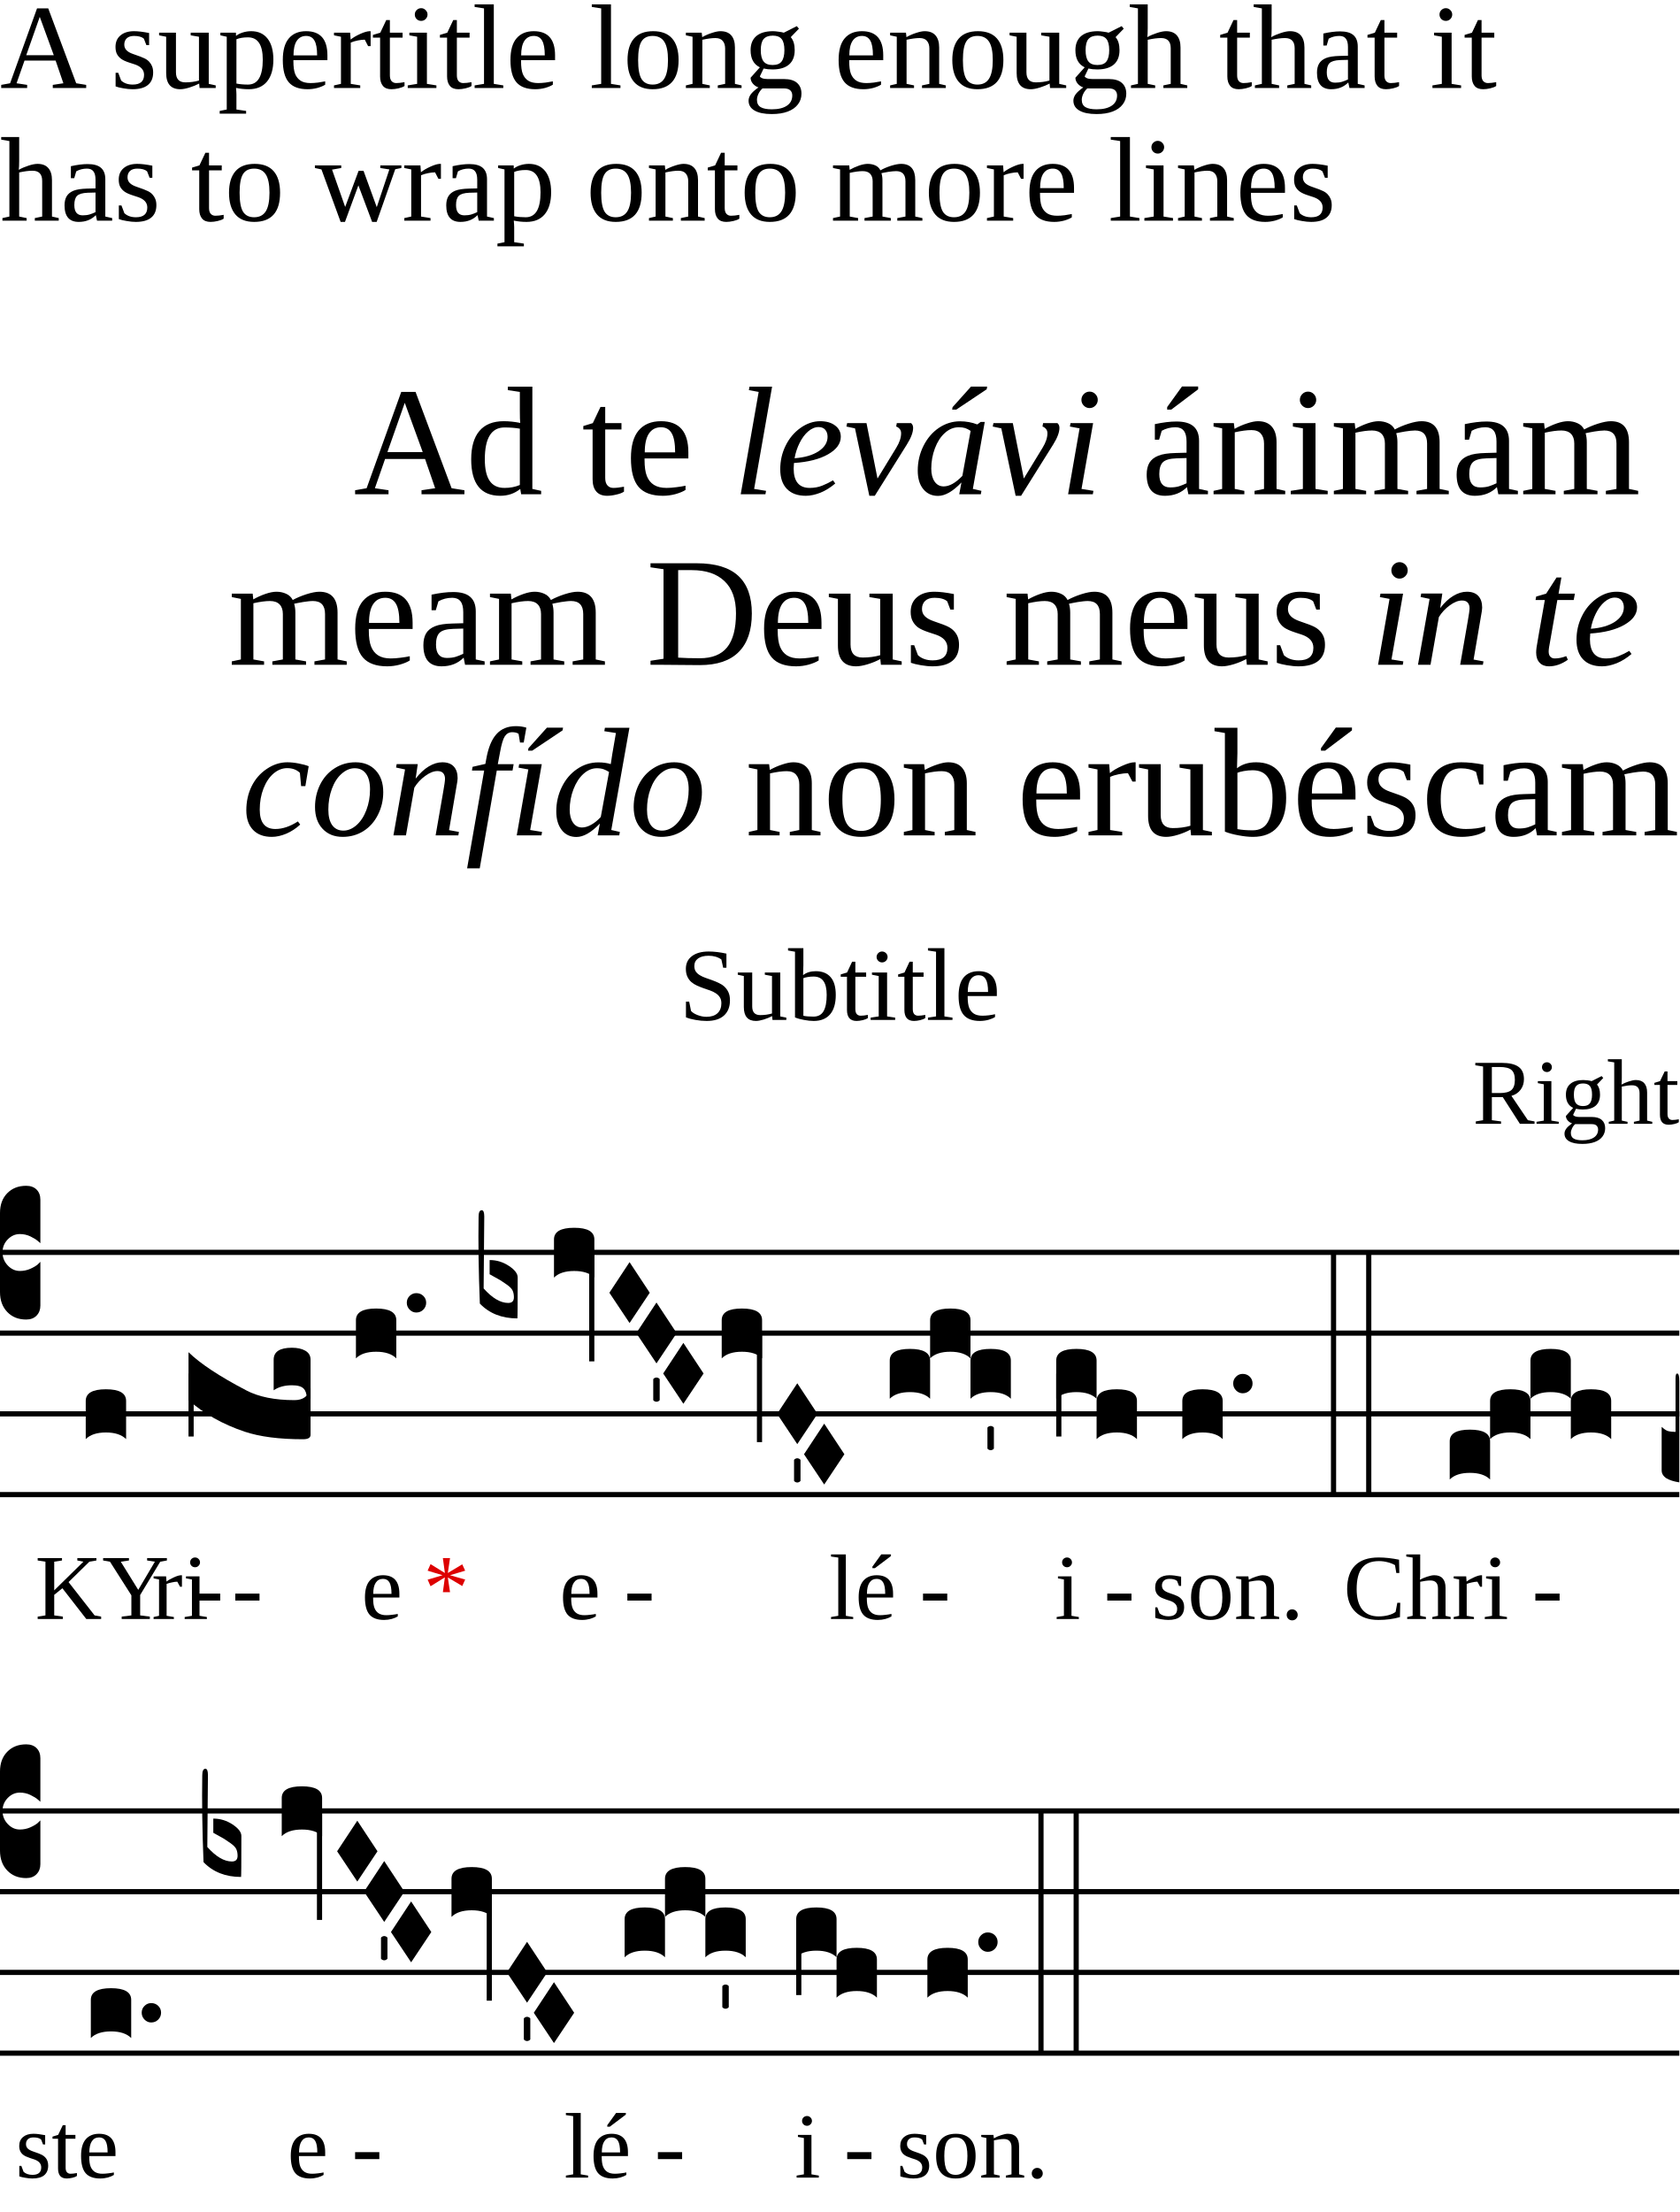
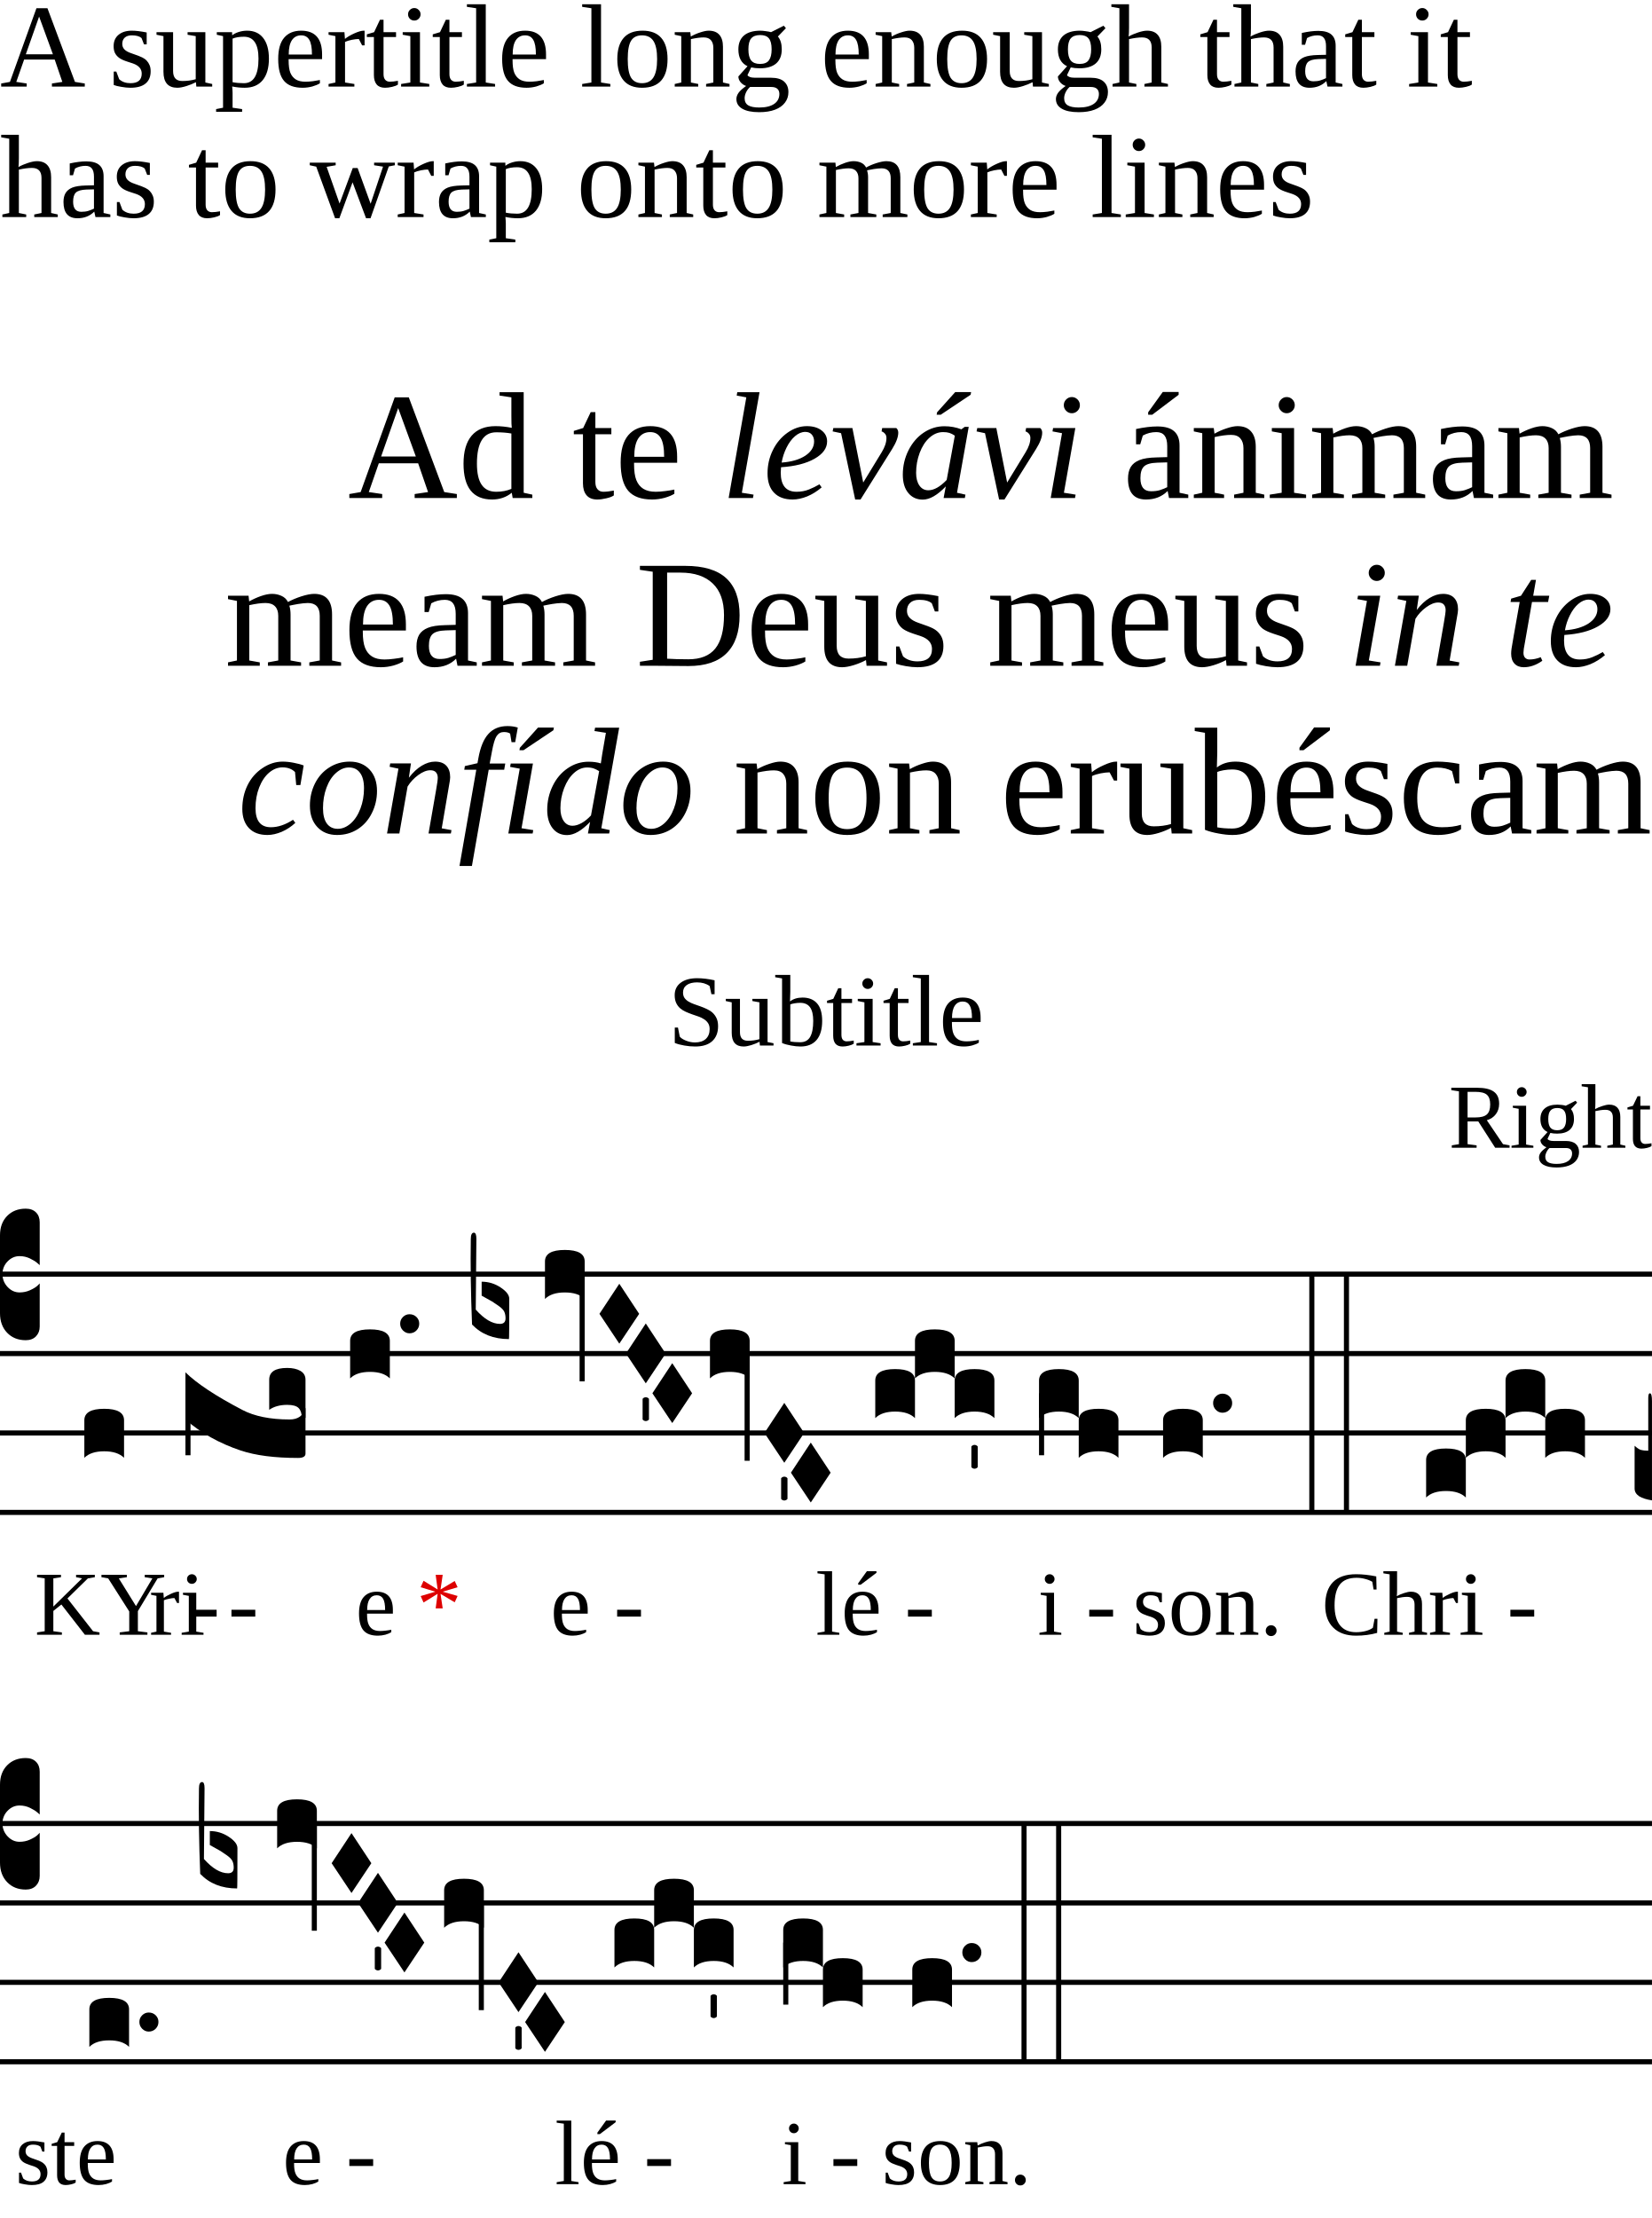
- <svg xmlns="http://www.w3.org/2000/svg" xmlns:xlink="http://www.w3.org/1999/xlink" version="1.1" class="Exsurge ChantScore" width="260" height="342.425" viewBox="0 0 260 342.425">
+ <svg xmlns="http://www.w3.org/2000/svg" xmlns:xlink="http://www.w3.org/1999/xlink" version="1.1" class="Exsurge ChantScore" width="260" height="349.092" viewBox="0 0 260 349.092">
  <g>
    <defs>
      <g id="Mora" class="glyph" transform="scale(0.0625)">
        <path d="M47.478-24c6.957 0 12.793 2.288 17.49 6.883C69.662-12.52 72-6.904 72-.267c0 6.64-2.337 12.352-7.033 17.118C60.27 21.618 54.435 24 47.477 24c-6.26 0-11.748-2.383-16.444-7.15C26.337 12.086 24 6.374 24-.265c0-6.638 2.337-12.255 7.033-16.85C35.73-21.713 41.217-24 47.478-24z">
</path>
      </g>
      <g id="VerticalEpisemaAbove" class="glyph" transform="scale(0.0625)">
        <path d="M-8-4c2 3 6 4 8 4s6-1 8-4v-52c-2-3-6-4-8-4s-6 1-8 4z">
</path>
      </g>
      <g id="PunctumQuadratum" class="glyph" transform="scale(0.0625)">
        <path d="M0-60.906c33.333 0 50 9.635 50 28.906v94.53C39.062 51.595 22.396 46.126 0 46.126s-39.063 5.47-50 16.406V-32c0-19.27 16.667-28.906 50-28.906z">
</path>
      </g>
      <g id="Porrectus1" class="glyph" transform="scale(0.0625)">
        <path d="M233.594 162.875c-58.855 0-107.032-6.25-144.53-18.75C34.895 125.895-11.46 99.855-50 66V-52.75C-21.354-24.625 26.302 6.885 92.97 41.78 123.697 57.928 163.54 66 212.5 66c21.354 0 34.635-9.896 39.844-29.688V151.94c0 7.29-6.25 10.937-18.75 10.937z">
</path>
      </g>
      <g id="None" class="glyph" transform="scale(0.0625)">
        <g>
</g>
      </g>
      <g id="PodatusUpperShort" class="glyph" transform="scale(0.0625)">
        <path d="M-46.094-63.78c13.542 0 24.61 2.473 33.203 7.42C-4.298-51.41 0-43.99 0-34.093V62h-9.375c0-10.938-2.604-19.14-7.812-24.61-5.21-5.468-14.844-8.203-28.907-8.202-18.23 0-33.333 4.166-45.312 12.5v-75.782c0-19.79 15.104-29.687 45.312-29.687z">
</path>
      </g>
      <g id="Flat" class="glyph" transform="scale(0.0625)">
        <path d="M7.813-204.406c4.166 0 6.25 5.208 6.25 15.625L12.5-10.657C33.854 13.302 54.167 25.28 73.438 25.28c9.374 0 14.062-4.686 14.062-14.06 0-6.25-1.042-11.72-3.125-16.407-2.083-4.688-7.03-9.766-14.844-15.235-7.81-5.47-13.02-8.984-15.624-10.547L27.344-45.81V-80.97c17.187 0 33.073 4.82 47.656 14.454C89.583-56.88 96.875-47.376 96.875-38c0 67.708-.26 101.562-.78 101.563-38.543 0-69.532-12.24-92.97-36.72C0-52.322-1.042-123.936 0-188c0-10.937 2.604-16.406 7.813-16.406z">
</path>
      </g>
      <g id="PunctumInclinatum" class="glyph" transform="scale(0.0625)">
        <path d="M0-75.78L50 0 0 75-50 0 0-75.78z">
</path>
      </g>
      <g id="VerticalEpisemaBelow" class="glyph" transform="scale(0.0625)">
        <path d="M-8 56c2 3 6 4 8 4s6-1 8-4v-52c-2-3-6-4-8-4s-6 1-8 4z">
</path>
      </g>
      <g id="DoClef" class="glyph" transform="scale(0.0625)">
        <path d="M0 98.406V-97.688C0-118 5.99-134.275 17.97-146.516c11.978-12.24 27.603-18.36 46.874-18.36 10.937 0 19.53 3.126 25.78 9.376s9.376 14.583 9.376 25v107.813l-6.25-5.47c-4.167-3.645-10.287-7.42-18.36-11.327-8.072-3.907-16.796-5.86-26.17-5.86-11.46 0-21.486 4.427-30.08 13.282-8.593 8.854-12.89 19.53-12.89 32.03s4.297 23.308 12.89 32.423c8.594 9.115 18.62 13.672 30.08 13.672 9.374 0 18.098-1.822 26.17-5.468 8.073-3.646 14.193-7.292 18.36-10.938l6.25-6.25V132c0 9.896-3.125 18.1-9.375 24.61-6.25 6.51-14.844 9.765-25.78 9.765-19.272 0-34.897-6.25-46.876-18.75C5.99 135.125 0 118.72 0 98.405z">
</path>
      </g>
      <g id="CustosShort" class="glyph" transform="scale(0.0625)">
        <path d="M34.375-188.125c0-8.333 1.563-12.24 4.688-11.72 3.125.522 4.687 7.033 4.687 19.532v250c-13.542-2.083-24.22-5.468-32.03-10.156C3.905 54.324 0 47.813 0 40V-67.813c5.73 5.21 10.677 8.594 14.844 10.157 5.73 1.562 12.24 2.344 19.53 2.343v-132.812z">
</path>
      </g>
      <style>svg.Exsurge .supertitle{fill:#000;font-family:Fake-{};font-size:18.667px;font-kerning:normal}svg.Exsurge .title{fill:#000;font-family:Fake-{};font-size:24px;font-kerning:normal}svg.Exsurge .subtitle{fill:#000;font-family:Fake-{};font-size:16px;font-kerning:normal}svg.Exsurge .textLeftRight{fill:#000;font-family:Fake-{};font-size:14.4px;font-kerning:normal}svg.Exsurge .annotation{fill:#000;font-family:Fake-{};font-size:10.667px;font-kerning:normal}svg.Exsurge .dropCap{fill:#000;font-family:Fake-{};font-size:64px;font-kerning:normal}svg.Exsurge .aboveLinesText{fill:#000;font-family:Fake-{};font-size:16px;font-kerning:normal}svg.Exsurge .choralSign{fill:#000;font-family:Fake-{};font-size:9.375px;font-kerning:normal}svg.Exsurge .lyric{fill:#000;font-family:Fake-{};font-size:14.4px;font-kerning:normal}svg.Exsurge .translation{fill:#000;font-family:Fake-{};font-size:12px;font-kerning:normal}</style>
    </defs>
    <g class="Titles">
      <text x="0" y="13.627" class="supertitle" text-anchor="start" style="">
        <tspan source-index="0" style="">A supertitle long enough that it</tspan>
        <tspan source-index="0" style="newLine: true;" dy="1.1em" x="0">has to wrap onto more lines</tspan>
      </text>
-       <text x="260" y="76.516" class="title" text-anchor="end" style="">
+       <text x="260" y="78.382" class="title" text-anchor="end" style="">
        <tspan source-index="0" style="">Ad te </tspan>
        <tspan source-index="9" style="font-style: italic;">levávi</tspan>
        <tspan source-index="19" style=""> ánimam</tspan>
        <tspan source-index="30" style="newLine: 1;" dy="1.1em" x="260">meam Deus meus </tspan>
        <tspan source-index="0" style="font-style: italic;">in te</tspan>
        <tspan source-index="0" style="font-style: italic;newLine: true;" dy="1.1em" x="260">confído</tspan>
        <tspan source-index="65" style=""> non erubéscam</tspan>
      </text>
-       <text x="130" y="157.889" class="subtitle" text-anchor="middle" style="">
+       <text x="130" y="164.556" class="subtitle" text-anchor="middle" style="">
        <tspan source-index="0" style="">Subtitle</tspan>
      </text>
-       <text x="260" y="173.974" class="textRight textLeftRight" text-anchor="end" style="">
+       <text x="260" y="180.641" class="textRight textLeftRight" text-anchor="end" style="">
        <tspan source-index="0" style="">Right</tspan>
      </text>
    </g>
-     <g class="chantLine" transform="translate(0,237.6202)" element-index="0">
+     <g class="chantLine" transform="translate(0,244.2869)" element-index="0">
      <g class="staffLines">
        <line x1="0" y1="-43.75" x2="260" y2="-43.75" stroke="#000" stroke-width="0.8" class="staffLine">
</line>
        <line x1="0" y1="-31.25" x2="260" y2="-31.25" stroke="#000" stroke-width="0.8" class="staffLine">
</line>
        <line x1="0" y1="-18.75" x2="260" y2="-18.75" stroke="#000" stroke-width="0.8" class="staffLine">
</line>
        <line x1="0" y1="-6.25" x2="260" y2="-6.25" stroke="#000" stroke-width="0.8" class="staffLine">
</line>
      </g>
      <g class="ChantNotationElement DoClef" transform="translate(0,0)">
        <use xlink:href="#DoClef" class="" source-index="1" element-index="-1" x="0" y="-43.75">
</use>
      </g>
      <g class="ChantNotationElement Punctum" transform="translate(13.2741,0)">
        <text source-index="5" x="-7.862" y="13.012" class="lyric" text-anchor="start" style="">
          <tspan source-index="0" style="">KY</tspan>
          <tspan source-index="0" style="">-</tspan>
        </text>
        <use xlink:href="#PunctumQuadratum" class=" note" source-index="8" element-index="0" id="note-1" x="3.125" y="-18.75">
</use>
      </g>
      <g class="ChantNotationElement Porrectus" transform="translate(29.1861,0)">
        <text source-index="10" x="-5.688" y="13.012" class="lyric" text-anchor="start" style="">
          <tspan source-index="0" style="">ri</tspan>
          <tspan source-index="0" style="">-</tspan>
        </text>
        <rect x="0" y="-25" width="0.8" height="9.757" fill="#000" class="neumeLine">
</rect>
        <use xlink:href="#Porrectus1" class=" note porrectus porrectus-start" source-index="13" element-index="1" id="note-2" x="3.125" y="-25" transform="scale(1,1)">
</use>
        <use xlink:href="#None" class=" note porrectus porrectus-end" source-index="14" element-index="2" id="note-3" x="18.896" y="-18.75">
</use>
        <use xlink:href="#PodatusUpperShort" class=" note" source-index="15" element-index="3" id="note-4" x="18.896" y="-25">
</use>
      </g>
      <g class="ChantNotationElement Punctum" transform="translate(55.1067,0)">
        <text source-index="17" x="0.835" y="13.012" class="lyric" text-anchor="start" style="">
          <tspan source-index="0" style="">e</tspan>
        </text>
        <use xlink:href="#PunctumQuadratum" class=" note" source-index="19" element-index="4" id="note-5" x="3.125" y="-31.25">
</use>
        <use xlink:href="#Mora" class="" x="6.375" y="-35.938">
</use>
      </g>
      <g class="ChantNotationElement TextOnly" transform="translate(70.2197,0)">
        <text source-index="23" x="-4.716" y="13.012" class="directive lyric" text-anchor="start" style="fill: #d00;">
          <tspan source-index="0" style="">*</tspan>
        </text>
        <use xlink:href="#None" class="" source-index="25" element-index="5" x="0" y="0">
</use>
      </g>
      <g class="ChantNotationElement Accidental" transform="translate(74.0321,0)">
        <use xlink:href="#Flat" class="" source-index="29" element-index="6" x="0.065" y="-37.5">
</use>
      </g>
      <g class="ChantNotationElement Climacus" transform="translate(85.77119,0)">
        <text source-index="27" x="0.835" y="13.012" class="lyric" text-anchor="start" style="">
          <tspan source-index="0" style="">e</tspan>
          <tspan source-index="0" style="">-</tspan>
        </text>
        <use xlink:href="#PunctumQuadratum" class=" note" source-index="31" element-index="7" id="note-6" x="3.125" y="-43.75">
</use>
        <rect x="5.45" y="-43.75" width="0.8" height="16.875" fill="#000" class="neumeLine">
</rect>
        <use xlink:href="#PunctumInclinatum" class=" note" source-index="33" element-index="8" id="note-7" x="11.7" y="-37.5">
</use>
        <use xlink:href="#PunctumInclinatum" class=" note" source-index="34" element-index="9" id="note-8" x="15.867" y="-31.25">
</use>
        <use xlink:href="#PunctumInclinatum" class=" note" source-index="36" element-index="10" id="note-9" x="20.033" y="-25">
</use>
        <use xlink:href="#VerticalEpisemaBelow" class="" x="15.867" y="-24.375">
</use>
      </g>
      <g class="ChantNotationElement Climacus" transform="translate(111.7392,0)">
        <use xlink:href="#PunctumQuadratum" class=" note" source-index="37" element-index="11" id="note-10" x="3.125" y="-31.25">
</use>
        <rect x="5.45" y="-31.25" width="0.8" height="16.875" fill="#000" class="neumeLine">
</rect>
        <use xlink:href="#PunctumInclinatum" class=" note" source-index="39" element-index="12" id="note-11" x="11.7" y="-18.75">
</use>
        <use xlink:href="#PunctumInclinatum" class=" note" source-index="41" element-index="13" id="note-12" x="15.867" y="-12.5">
</use>
        <use xlink:href="#VerticalEpisemaBelow" class="" x="11.7" y="-11.875">
</use>
      </g>
      <g class="ChantNotationElement Torculus" transform="translate(137.7549,0)">
        <text source-index="43" x="-9.374" y="13.012" class="lyric" text-anchor="start" style="">
          <tspan source-index="0" style="">lé</tspan>
          <tspan source-index="0" style="">-</tspan>
        </text>
        <use xlink:href="#PunctumQuadratum" class=" note" source-index="46" element-index="14" id="note-13" x="3.125" y="-25">
</use>
        <use xlink:href="#PunctumQuadratum" class=" note" source-index="47" element-index="15" id="note-14" x="9.375" y="-31.25">
</use>
        <use xlink:href="#PunctumQuadratum" class=" note" source-index="48" element-index="16" id="note-15" x="15.625" y="-25">
</use>
        <use xlink:href="#VerticalEpisemaBelow" class="" x="15.625" y="-16.875">
</use>
      </g>
      <g class="ChantNotationElement Clivis" transform="translate(163.529,0)">
        <text source-index="51" x="-0.23" y="13.012" class="lyric" text-anchor="start" style="">
          <tspan source-index="0" style="">i</tspan>
          <tspan source-index="0" style="">-</tspan>
        </text>
        <rect x="0" y="-25" width="0.8" height="9.757" fill="#000" class="neumeLine">
</rect>
        <use xlink:href="#PunctumQuadratum" class=" note" source-index="53" element-index="17" id="note-16" x="3.125" y="-25">
</use>
        <use xlink:href="#PunctumQuadratum" class=" note" source-index="54" element-index="18" id="note-17" x="9.375" y="-18.75">
</use>
      </g>
      <g class="ChantNotationElement Punctum" transform="translate(183.0531,0)">
        <text source-index="56" x="-4.795" y="13.012" class="lyric" text-anchor="start" style="">
          <tspan source-index="0" style="">son.</tspan>
        </text>
        <use xlink:href="#PunctumQuadratum" class=" note" source-index="61" element-index="19" id="note-18" x="3.125" y="-18.75">
</use>
        <use xlink:href="#Mora" class="" x="6.375" y="-23.438">
</use>
      </g>
      <g class="ChantNotationElement DoubleBar" transform="translate(206.0656,0)">
        <rect x="0" y="-43.75" width="0.8" height="37.5" fill="#000" class="dividerLine" source-index="66" element-index="20" source="[object Object]">
</rect>
        <rect x="5.45" y="-43.75" width="0.8" height="37.5" fill="#000" class="dividerLine" source-index="66" element-index="20" source="[object Object]">
</rect>
      </g>
      <g class="ChantNotationElement Punctum" transform="translate(224.4531,0)">
        <text source-index="70" x="-16.473" y="13.012" class="lyric" text-anchor="start" style="">
          <tspan source-index="0" style="">Chri</tspan>
          <tspan source-index="0" style="">-</tspan>
        </text>
        <use xlink:href="#PunctumQuadratum" class=" note" source-index="75" element-index="21" id="note-19" x="3.125" y="-12.5">
</use>
      </g>
      <g class="ChantNotationElement Torculus" transform="translate(230.7031,0)">
        <use xlink:href="#PunctumQuadratum" class=" note" source-index="77" element-index="22" id="note-20" x="3.125" y="-18.75">
</use>
        <use xlink:href="#PunctumQuadratum" class=" note" source-index="78" element-index="23" id="note-21" x="9.375" y="-25">
</use>
        <use xlink:href="#PunctumQuadratum" class=" note" source-index="79" element-index="24" id="note-22" x="15.625" y="-18.75">
</use>
      </g>
      <g class="ChantNotationElement Custos" transform="translate(257.2656,0)">
        <use xlink:href="#CustosShort" class="" x="0" y="-12.5">
</use>
      </g>
    </g>
-     <g class="chantLine" transform="translate(0,324.0852)" element-index="1">
+     <g class="chantLine" transform="translate(0,330.7519)" element-index="1">
      <g class="staffLines">
        <line x1="0" y1="-43.75" x2="260" y2="-43.75" stroke="#000" stroke-width="0.8" class="staffLine">
</line>
        <line x1="0" y1="-31.25" x2="260" y2="-31.25" stroke="#000" stroke-width="0.8" class="staffLine">
</line>
        <line x1="0" y1="-18.75" x2="260" y2="-18.75" stroke="#000" stroke-width="0.8" class="staffLine">
</line>
        <line x1="0" y1="-6.25" x2="260" y2="-6.25" stroke="#000" stroke-width="0.8" class="staffLine">
</line>
      </g>
      <g class="ChantNotationElement DoClef" transform="translate(0,0)">
        <use xlink:href="#DoClef" class="" source-index="1" element-index="-1" x="0" y="-43.75">
</use>
      </g>
      <g class="ChantNotationElement Punctum" transform="translate(14.0625,0)">
        <text source-index="81" x="-11.678" y="13.012" class="lyric" text-anchor="start" style="">
          <tspan source-index="0" style="">ste</tspan>
        </text>
        <use xlink:href="#PunctumQuadratum" class=" note" source-index="85" element-index="25" id="note-23" x="3.125" y="-12.5">
</use>
        <use xlink:href="#Mora" class="" x="6.375" y="-12.5">
</use>
      </g>
      <g class="ChantNotationElement Accidental" transform="translate(31.25,0)">
        <use xlink:href="#Flat" class="" source-index="91" element-index="26" x="0.065" y="-37.5">
</use>
      </g>
      <g class="ChantNotationElement Climacus" transform="translate(43.61981,0)">
        <text source-index="89" x="0.835" y="13.012" class="lyric" text-anchor="start" style="">
          <tspan source-index="0" style="">e</tspan>
          <tspan source-index="0" style="">-</tspan>
        </text>
        <use xlink:href="#PunctumQuadratum" class=" note" source-index="93" element-index="27" id="note-24" x="3.125" y="-43.75">
</use>
        <rect x="5.45" y="-43.75" width="0.8" height="16.875" fill="#000" class="neumeLine">
</rect>
        <use xlink:href="#PunctumInclinatum" class=" note" source-index="95" element-index="28" id="note-25" x="11.7" y="-37.5">
</use>
        <use xlink:href="#PunctumInclinatum" class=" note" source-index="96" element-index="29" id="note-26" x="15.867" y="-31.25">
</use>
        <use xlink:href="#PunctumInclinatum" class=" note" source-index="98" element-index="30" id="note-27" x="20.033" y="-25">
</use>
        <use xlink:href="#VerticalEpisemaBelow" class="" x="15.867" y="-24.375">
</use>
      </g>
      <g class="ChantNotationElement Climacus" transform="translate(69.90315,0)">
        <use xlink:href="#PunctumQuadratum" class=" note" source-index="99" element-index="31" id="note-28" x="3.125" y="-31.25">
</use>
        <rect x="5.45" y="-31.25" width="0.8" height="16.875" fill="#000" class="neumeLine">
</rect>
        <use xlink:href="#PunctumInclinatum" class=" note" source-index="101" element-index="32" id="note-29" x="11.7" y="-18.75">
</use>
        <use xlink:href="#PunctumInclinatum" class=" note" source-index="103" element-index="33" id="note-30" x="15.867" y="-12.5">
</use>
        <use xlink:href="#VerticalEpisemaBelow" class="" x="11.7" y="-11.875">
</use>
      </g>
      <g class="ChantNotationElement Torculus" transform="translate(96.70731,0)">
        <text source-index="105" x="-9.374" y="13.012" class="lyric" text-anchor="start" style="">
          <tspan source-index="0" style="">lé</tspan>
          <tspan source-index="0" style="">-</tspan>
        </text>
        <use xlink:href="#PunctumQuadratum" class=" note" source-index="108" element-index="34" id="note-31" x="3.125" y="-25">
</use>
        <use xlink:href="#PunctumQuadratum" class=" note" source-index="109" element-index="35" id="note-32" x="9.375" y="-31.25">
</use>
        <use xlink:href="#PunctumQuadratum" class=" note" source-index="110" element-index="36" id="note-33" x="15.625" y="-25">
</use>
        <use xlink:href="#VerticalEpisemaBelow" class="" x="15.625" y="-16.875">
</use>
      </g>
      <g class="ChantNotationElement Clivis" transform="translate(123.2698,0)">
        <text source-index="113" x="-0.23" y="13.012" class="lyric" text-anchor="start" style="">
          <tspan source-index="0" style="">i</tspan>
          <tspan source-index="0" style="">-</tspan>
        </text>
        <rect x="0" y="-25" width="0.8" height="9.757" fill="#000" class="neumeLine">
</rect>
        <use xlink:href="#PunctumQuadratum" class=" note" source-index="115" element-index="37" id="note-34" x="3.125" y="-25">
</use>
        <use xlink:href="#PunctumQuadratum" class=" note" source-index="116" element-index="38" id="note-35" x="9.375" y="-18.75">
</use>
      </g>
      <g class="ChantNotationElement Punctum" transform="translate(143.5823,0)">
        <text source-index="118" x="-4.795" y="13.012" class="lyric" text-anchor="start" style="">
          <tspan source-index="0" style="">son.</tspan>
        </text>
        <use xlink:href="#PunctumQuadratum" class=" note" source-index="123" element-index="39" id="note-36" x="3.125" y="-18.75">
</use>
        <use xlink:href="#Mora" class="" x="6.375" y="-23.438">
</use>
      </g>
      <g class="ChantNotationElement DoubleBar" transform="translate(160.7698,0)">
        <rect x="0" y="-43.75" width="0.8" height="37.5" fill="#000" class="dividerLine" source-index="128" element-index="40" source="[object Object]">
</rect>
        <rect x="5.45" y="-43.75" width="0.8" height="37.5" fill="#000" class="dividerLine" source-index="128" element-index="40" source="[object Object]">
</rect>
      </g>
    </g>
  </g>
</svg>
